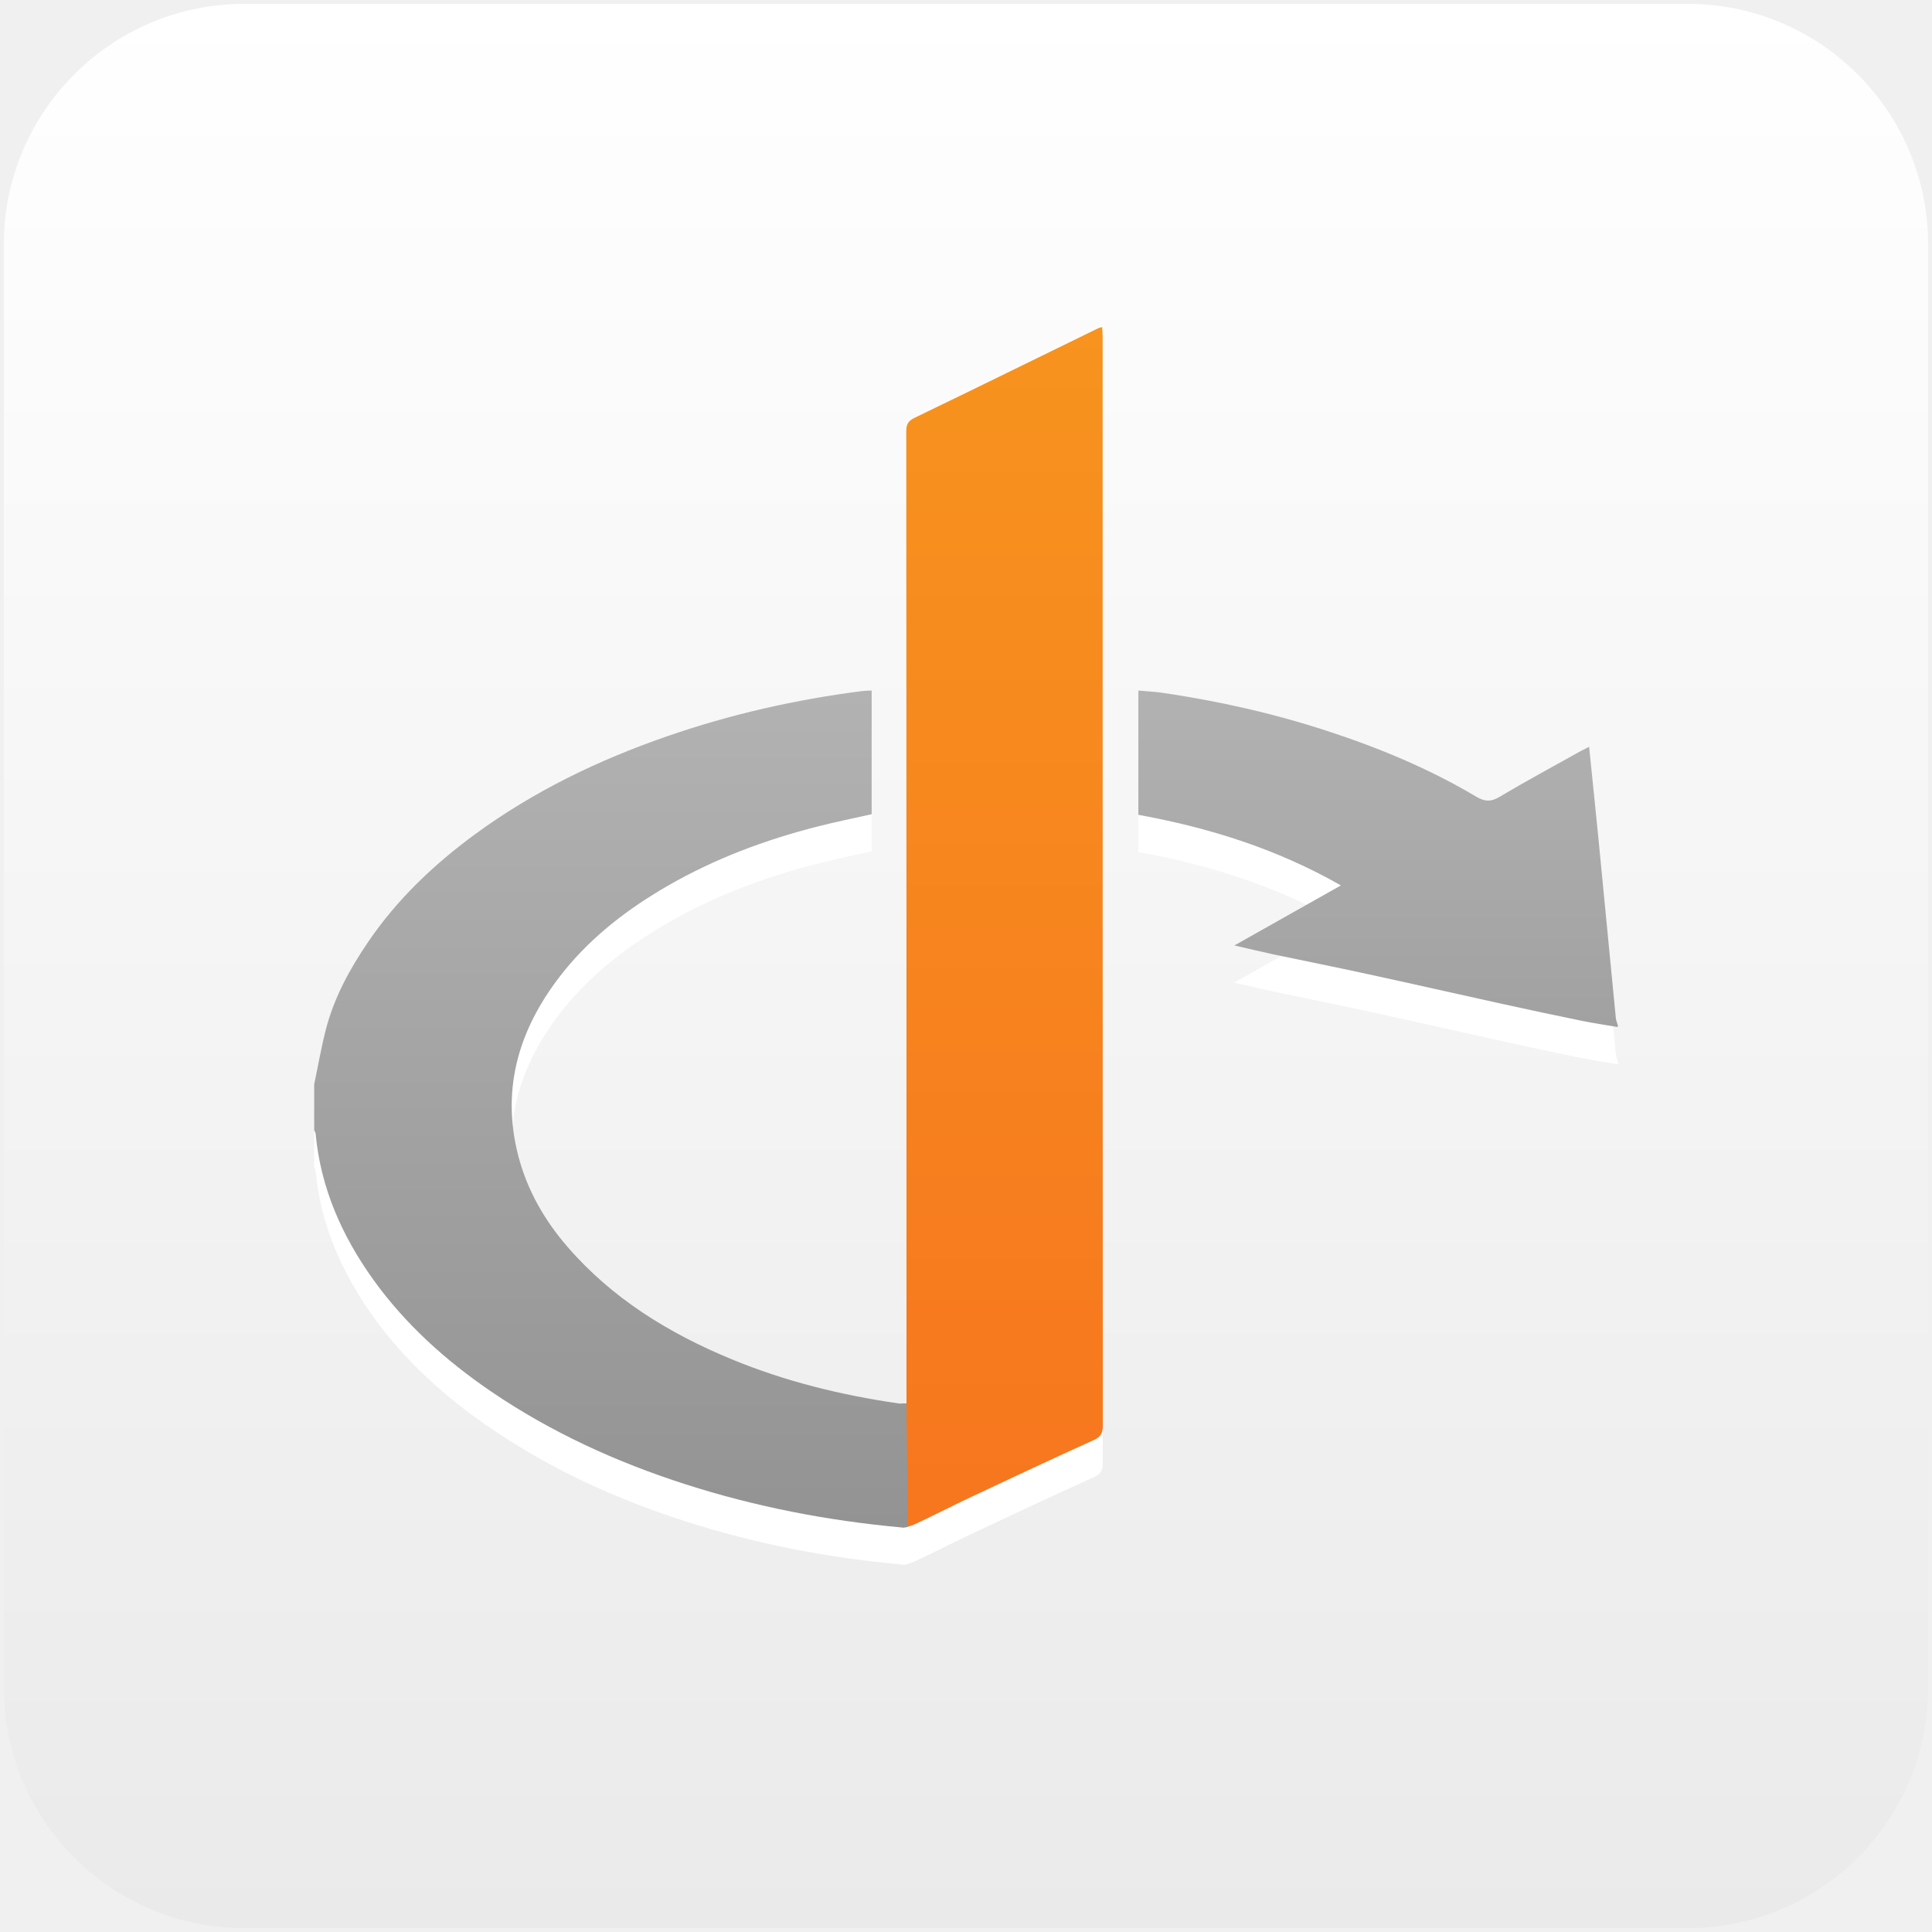
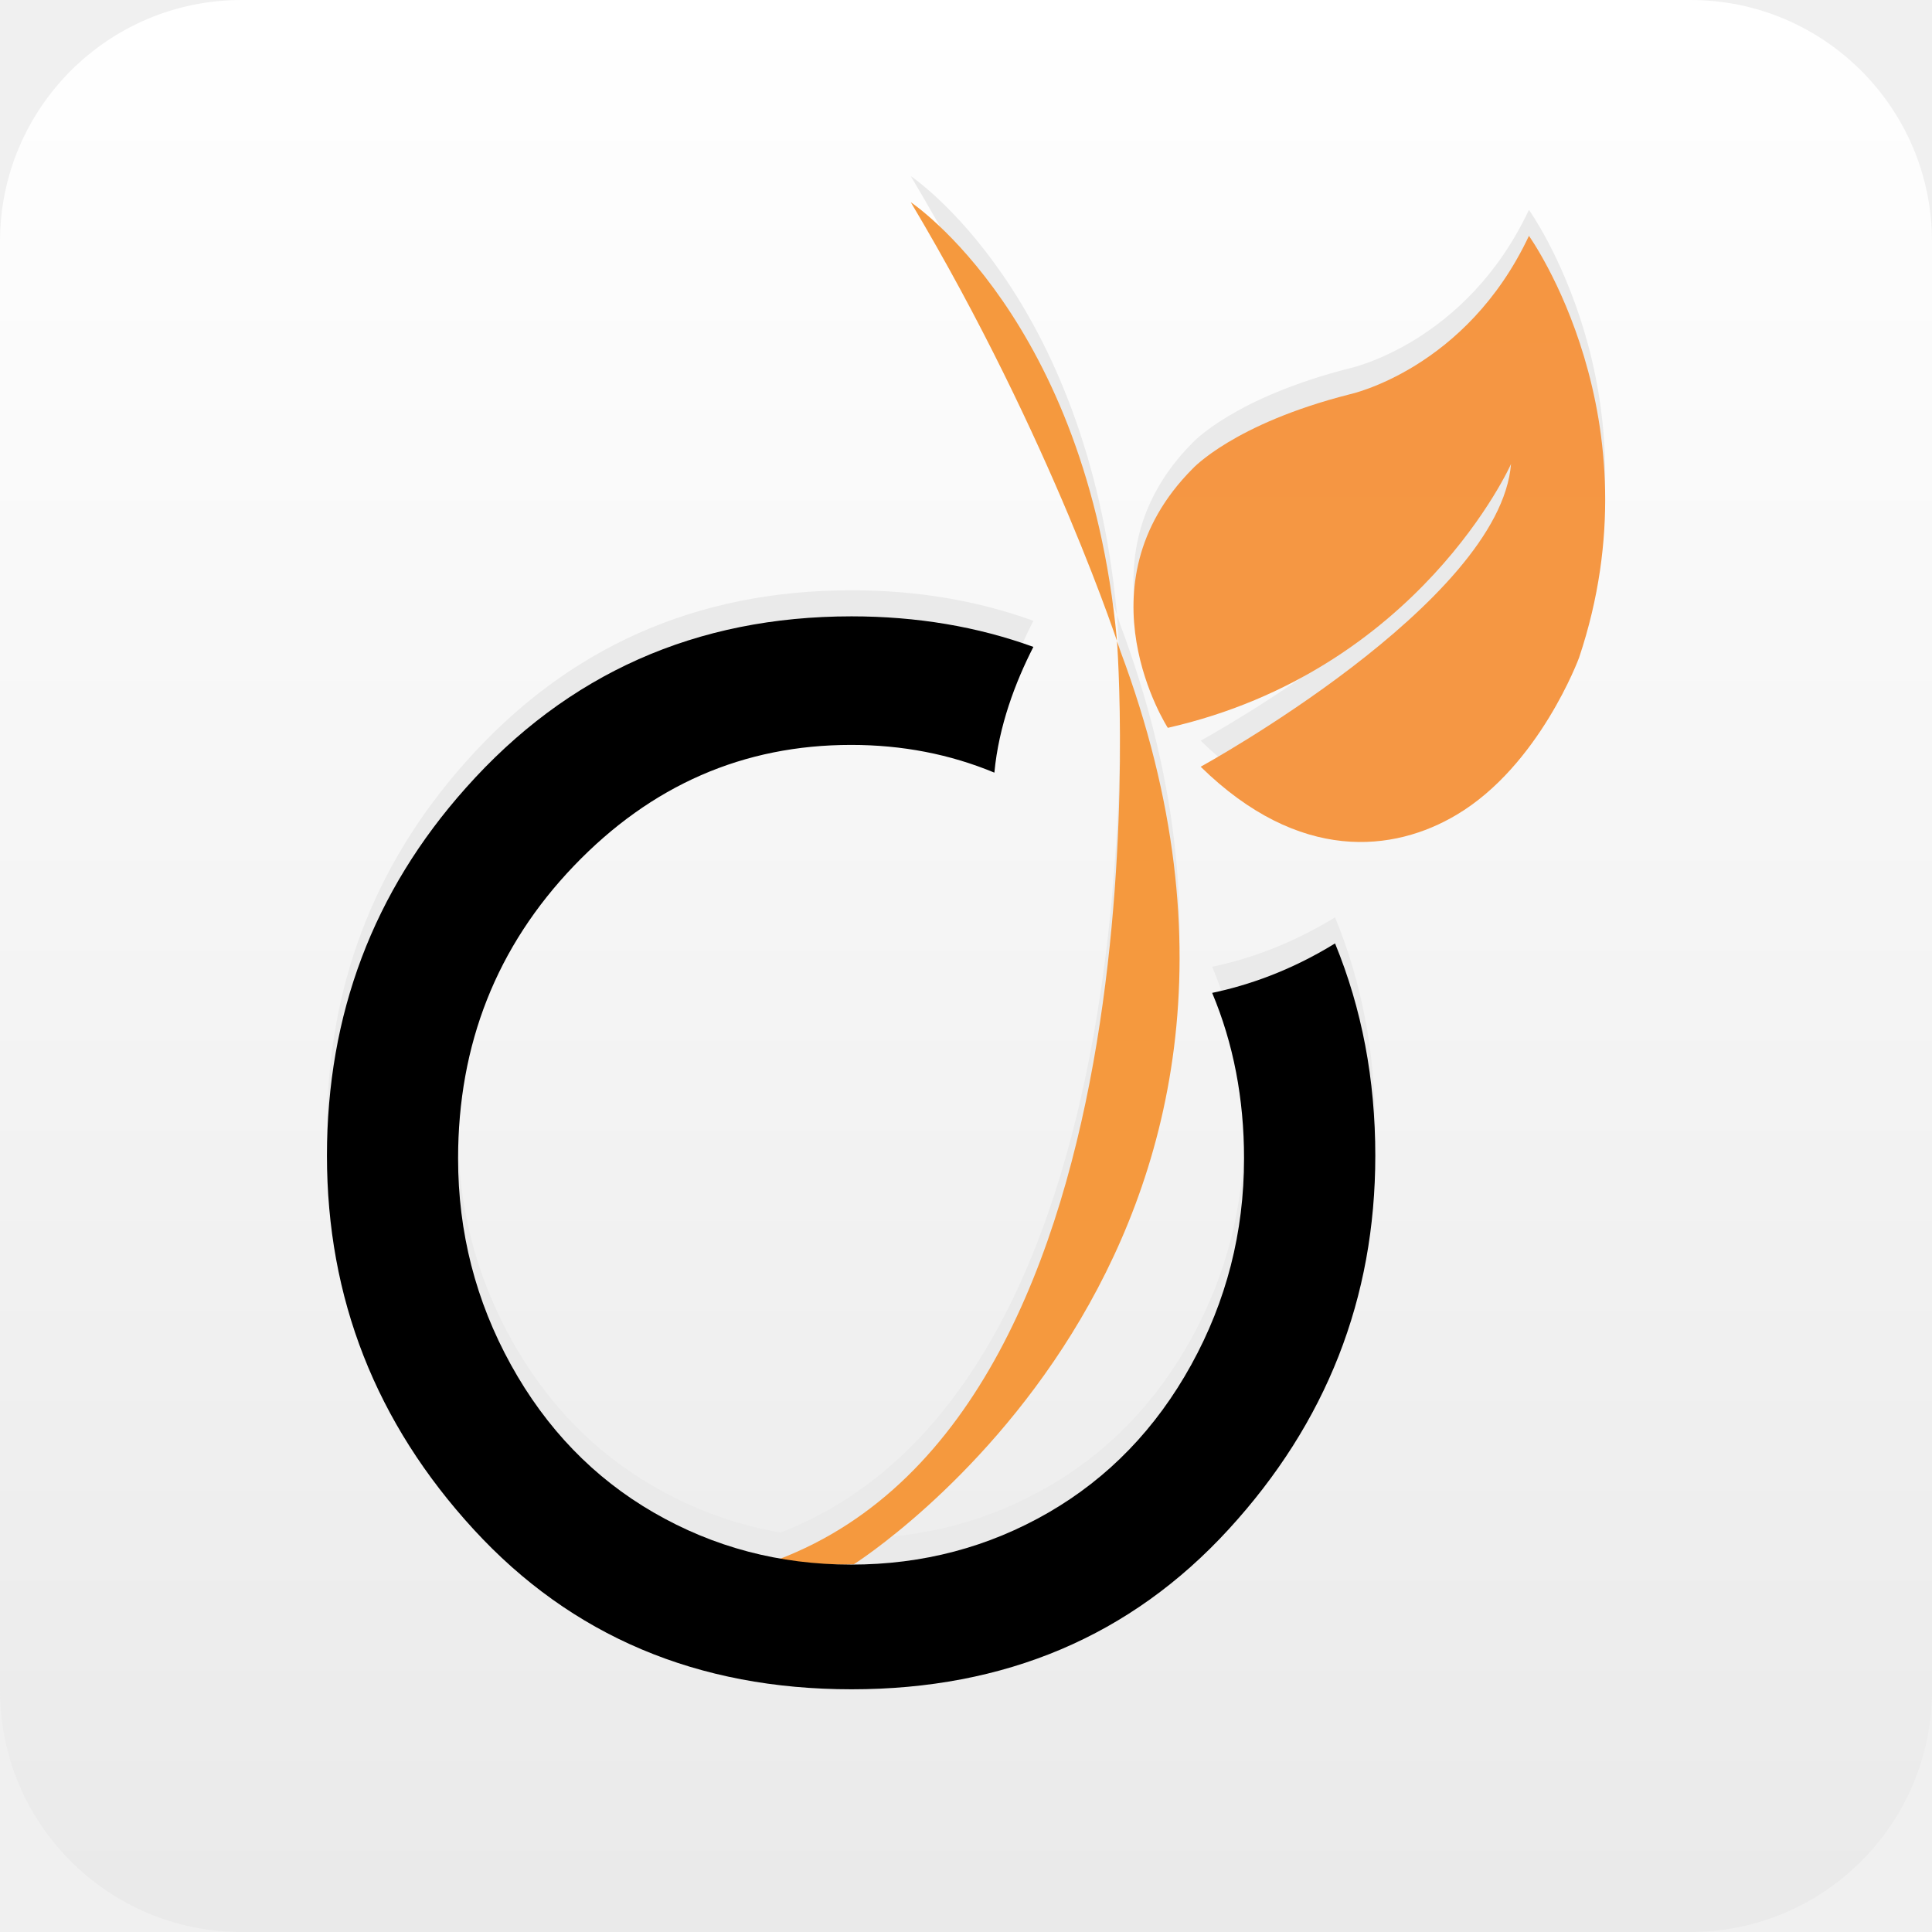
- <svg xmlns="http://www.w3.org/2000/svg" version="1.1" id="Icon" x="0px" y="0px" viewBox="176 176 48 48" enable-background="new 176 176 48 48" xml:space="preserve">
-   <linearGradient id="SVGID_1_" gradientUnits="userSpaceOnUse" x1="341.762" y1="90.955" x2="341.762" y2="92.331" gradientTransform="matrix(34.7225 0 0 34.7225 -11666.799 -2982.078)">
+ <svg xmlns="http://www.w3.org/2000/svg" version="1.1" id="Icon" x="0px" y="0px" viewBox="0 0 48 48" enable-background="new 0 0 48 48" xml:space="preserve">
+   <linearGradient id="SVGID_1_" gradientUnits="userSpaceOnUse" x1="68.348" y1="-305.996" x2="68.348" y2="-305.884" gradientTransform="matrix(430.6171 0 0 430.6171 -29407.727 131766.453)">
    <stop offset="0" style="stop-color:#FFFFFF" />
    <stop offset="1" style="stop-color:#EAEAEA" />
  </linearGradient>
-   <path fill="url(#SVGID_1_)" d="M223.904,217.93c0,3.299-2.678,5.975-5.976,5.975h-35.856c-3.301,0-5.977-2.676-5.977-5.975v-35.857  c0-3.299,2.676-5.977,5.977-5.977h35.856c3.3,0,5.976,2.677,5.976,5.977V217.93z" />
-   <g id="bKhdF7_7_">
-     <g>
-       <g>
-         <path fill-rule="evenodd" clip-rule="evenodd" fill="#FFFFFF" d="M203.395,185.304c0-0.083-0.007-0.164-0.012-0.256     c-0.054,0.015-0.078,0.019-0.098,0.029c-1.523,0.744-3.043,1.492-4.57,2.229c-0.163,0.079-0.199,0.172-0.199,0.341     c0.005,7.945,0.005,15.891,0.005,23.836v0.309c-0.054,0-0.096,0.002-0.132,0.002c0.115,0.482,0.122,0.992,0.106,1.482     c-0.016,0.531-0.066,1.062-0.084,1.593c0.117,0.005,0.247-0.043,0.356-0.095c0.457-0.213,0.904-0.446,1.361-0.66     c1.012-0.477,2.026-0.952,3.045-1.412c0.176-0.08,0.226-0.175,0.226-0.357C203.395,203.33,203.396,194.317,203.395,185.304z" />
-         <path fill-rule="evenodd" clip-rule="evenodd" fill="#FFFFFF" d="M216.193,202.438c-0.301-0.051-0.601-0.095-0.898-0.155     c-0.664-0.136-1.327-0.277-1.989-0.423c-1.109-0.244-2.217-0.497-3.328-0.738c-0.784-0.171-1.574-0.328-2.36-0.494     c-0.293-0.062-0.585-0.134-0.949-0.217c0.896-0.505,1.744-0.983,2.645-1.491c-1.592-0.908-3.27-1.433-5.032-1.755     c0-1.021,0-2.038,0-3.087c0.196,0.018,0.391,0.027,0.581,0.054c1.399,0.203,2.776,0.513,4.121,0.953     c1.282,0.419,2.526,0.936,3.689,1.627c0.205,0.122,0.359,0.139,0.575,0.011c0.664-0.395,1.345-0.762,2.019-1.139     c0.062-0.033,0.124-0.064,0.214-0.11c0.079,0.784,0.16,1.544,0.234,2.304c0.144,1.48,0.286,2.958,0.43,4.437     c0.007,0.06,0.032,0.117,0.05,0.176C216.193,202.406,216.193,202.421,216.193,202.438z" />
-       </g>
+   <path fill="url(#SVGID_1_)" d="M48,42.001C48,45.312,45.311,48,42,48H6.001C2.687,48,0,45.312,0,42.001v-36C0,2.688,2.687,0,6.001,0  H42c3.312,0,6,2.688,6,6.001V42.001L48,42.001z" />
+   <g id="shadow">
+     <g id="feuille_1_">
+       <path fill="#EAEAEA" d="M22.628,4.376c0,0,4.366,2.896,5.12,10.854c0,0,1.475,19.121-8.418,22.87c0,0,0.885,0.165,1.883,0.118    c0,0,12.232-7.715,6.621-22.694C27.834,15.524,26.156,10.297,22.628,4.376z" />
+       <path fill="#EAEAEA" d="M29.014,17.436c0,0-2.279-3.525,0.613-6.434c0,0,1.014-1.116,3.904-1.852c0,0,2.893-0.617,4.455-3.936    c0,0,3.24,4.521,1.246,10.477c0,0-0.984,2.682-3.043,3.905c-1.551,0.923-3.9,1.214-6.359-1.194c0,0,7.434-4.072,7.711-7.521    C37.541,10.883,35.258,16.015,29.014,17.436z" />
    </g>
+     <path fill="#EAEAEA" d="M30.908,28.134c0,1.834-0.438,3.542-1.312,5.127c-0.875,1.584-2.057,2.808-3.545,3.669   c-1.49,0.862-3.126,1.294-4.906,1.294c-1.781,0-3.416-0.432-4.905-1.294c-1.489-0.861-2.671-2.085-3.546-3.669   c-0.875-1.585-1.313-3.293-1.313-5.127c0-2.842,0.96-5.267,2.878-7.271c1.919-2.003,4.214-3.005,6.885-3.005   c1.271,0,2.457,0.231,3.561,0.69c0.109-1.161,0.518-2.241,0.969-3.124c-1.389-0.504-2.894-0.759-4.518-0.759   c-3.861,0-7.057,1.421-9.584,4.264c-2.299,2.579-3.449,5.623-3.449,9.134c0,3.542,1.214,6.637,3.644,9.285   c2.429,2.647,5.559,3.973,9.39,3.973c3.816,0,6.939-1.323,9.367-3.973c2.43-2.649,3.645-5.743,3.645-9.285   c0-1.896-0.334-3.651-1-5.273c-1.115,0.687-2.176,1.045-3.053,1.229C30.643,25.276,30.908,26.647,30.908,28.134z" />
  </g>
-   <g id="bKhdF7_5_">
-     <g>
-       <g>
-         <path fill-rule="evenodd" clip-rule="evenodd" fill="#FFFFFF" d="M198.425,214.873c0.042-0.001,0.085-0.006,0.127-0.012     c0.008-1.006-0.031-1.979-0.031-3.07c-0.073,0.001-0.146,0.006-0.195-0.002c-1.426-0.206-2.814-0.546-4.15-1.098     c-1.561-0.645-2.966-1.508-4.081-2.797c-0.57-0.659-0.997-1.405-1.217-2.249c-0.451-1.74,0.054-3.264,1.151-4.615     c0.703-0.864,1.581-1.533,2.546-2.091c1.177-0.681,2.435-1.152,3.746-1.485c0.442-0.112,0.891-0.203,1.335-0.303v-3.074     c-0.09,0.004-0.163,0.004-0.232,0.013c-1.656,0.211-3.275,0.579-4.855,1.125c-1.703,0.59-3.307,1.364-4.764,2.432     c-1.026,0.752-1.938,1.618-2.657,2.674c-0.464,0.682-0.856,1.4-1.059,2.204c-0.112,0.442-0.189,0.892-0.283,1.337v1.14     c0.012,0.028,0.033,0.056,0.035,0.085c0.126,1.341,0.648,2.525,1.423,3.612c0.8,1.118,1.809,2.023,2.937,2.792     c1.491,1.015,3.117,1.758,4.831,2.307c1.744,0.56,3.531,0.904,5.354,1.07C198.402,214.869,198.416,214.873,198.425,214.873z" />
-         <path fill-rule="evenodd" clip-rule="evenodd" fill="#FFFFFF" d="M216.193,202.438c-0.301-0.051-0.601-0.095-0.898-0.155     c-0.664-0.136-1.327-0.277-1.989-0.423c-1.109-0.244-2.217-0.497-3.328-0.738c-0.784-0.171-1.574-0.328-2.36-0.494     c-0.293-0.062-0.585-0.134-0.949-0.217c0.896-0.505,1.744-0.983,2.645-1.491c-1.592-0.908-3.27-1.433-5.032-1.755     c0-1.021,0-2.038,0-3.087c0.196,0.018,0.391,0.027,0.581,0.054c1.399,0.203,2.776,0.513,4.121,0.953     c1.282,0.419,2.526,0.936,3.689,1.627c0.205,0.122,0.359,0.139,0.575,0.011c0.664-0.395,1.345-0.762,2.019-1.139     c0.062-0.033,0.124-0.064,0.214-0.11c0.079,0.784,0.16,1.544,0.234,2.304c0.144,1.48,0.286,2.958,0.43,4.437     c0.007,0.06,0.032,0.117,0.05,0.176C216.193,202.406,216.193,202.421,216.193,202.438z" />
-       </g>
+   <g id="viadeo">
+     <g id="feuille">
+       <path fill="#F5993E" d="M22.628,5.024c0,0,4.366,2.896,5.12,10.854c0,0,1.475,19.12-8.418,22.869c0,0,0.885,0.165,1.883,0.117    c0,0,12.232-7.715,6.621-22.693C27.834,16.172,26.156,10.944,22.628,5.024z" />
+       <linearGradient id="SVGID_2_" gradientUnits="userSpaceOnUse" x1="59.1" y1="101.082" x2="59.1" y2="121.997" gradientTransform="matrix(1 0 0 -1 -25.0786 121.0547)">
+         <stop offset="0" style="stop-color:#F59744" />
+         <stop offset="0.73" style="stop-color:#F59642" />
+         <stop offset="0.992" style="stop-color:#F5943B" />
+         <stop offset="1" style="stop-color:#F5943B" />
+       </linearGradient>
+       <path fill="url(#SVGID_2_)" d="M29.014,18.083c0,0-2.279-3.526,0.613-6.435c0,0,1.014-1.116,3.904-1.851    c0,0,2.893-0.616,4.455-3.937c0,0,3.24,4.523,1.246,10.479c0,0-0.984,2.681-3.043,3.904c-1.551,0.924-3.9,1.214-6.359-1.194    c0,0,7.434-4.073,7.711-7.521C37.541,11.53,35.258,16.662,29.014,18.083z" />
    </g>
-   </g>
-   <g id="bKhdF7_1_">
-     <g>
-       <g>
-         <linearGradient id="SVGID_2_" gradientUnits="userSpaceOnUse" x1="200.894" y1="184.126" x2="200.894" y2="213.948">
-           <stop offset="0" style="stop-color:#F7931E" />
-           <stop offset="1" style="stop-color:#F7761E" />
-         </linearGradient>
-         <path fill-rule="evenodd" clip-rule="evenodd" fill="url(#SVGID_2_)" d="M203.395,184.382c0-0.082-0.007-0.164-0.012-0.256     c-0.054,0.015-0.078,0.019-0.098,0.029c-1.523,0.744-3.043,1.492-4.57,2.229c-0.163,0.079-0.199,0.172-0.199,0.341     c0.005,7.945,0.005,15.89,0.005,23.836v0.309c-0.054,0-0.096,0.001-0.132,0.001c0.115,0.482,0.122,0.993,0.106,1.483     c-0.016,0.53-0.066,1.062-0.084,1.593c0.117,0.004,0.247-0.044,0.356-0.095c0.457-0.214,0.904-0.446,1.361-0.66     c1.012-0.478,2.026-0.952,3.045-1.413c0.176-0.079,0.226-0.175,0.226-0.357C203.395,202.409,203.396,193.396,203.395,184.382z" />
-       </g>
-     </g>
-   </g>
-   <g id="bKhdF7_2_">
-     <g>
-       <g>
-         <linearGradient id="SVGID_3_" gradientUnits="userSpaceOnUse" x1="191.18" y1="193.156" x2="191.18" y2="213.953">
-           <stop offset="0" style="stop-color:#B2B2B2" />
-           <stop offset="1" style="stop-color:#939393" />
-         </linearGradient>
-         <path fill-rule="evenodd" clip-rule="evenodd" fill="url(#SVGID_3_)" d="M198.425,213.952c0.042-0.002,0.085-0.006,0.127-0.013     c0.008-1.006-0.031-1.979-0.031-3.069c-0.073,0.001-0.146,0.005-0.195-0.002c-1.426-0.206-2.814-0.546-4.15-1.098     c-1.561-0.646-2.966-1.508-4.081-2.798c-0.57-0.659-0.997-1.405-1.217-2.249c-0.451-1.74,0.054-3.263,1.151-4.615     c0.703-0.864,1.581-1.533,2.546-2.092c1.177-0.68,2.435-1.151,3.746-1.484c0.442-0.113,0.891-0.203,1.335-0.303v-3.073     c-0.09,0.004-0.163,0.004-0.232,0.013c-1.656,0.21-3.275,0.578-4.855,1.125c-1.703,0.59-3.307,1.364-4.764,2.431     c-1.026,0.752-1.938,1.619-2.657,2.675c-0.464,0.681-0.856,1.4-1.059,2.205c-0.112,0.441-0.189,0.892-0.283,1.336v1.14     c0.012,0.029,0.033,0.057,0.035,0.086c0.126,1.341,0.648,2.525,1.423,3.611c0.8,1.118,1.809,2.024,2.937,2.793     c1.491,1.014,3.117,1.757,4.831,2.306c1.744,0.56,3.531,0.904,5.354,1.071C198.402,213.947,198.416,213.951,198.425,213.952z" />
-         <linearGradient id="SVGID_4_" gradientUnits="userSpaceOnUse" x1="210.236" y1="193.156" x2="210.236" y2="201.517">
-           <stop offset="0" style="stop-color:#B2B2B2" />
-           <stop offset="1" style="stop-color:#A1A1A1" />
-         </linearGradient>
-         <path fill-rule="evenodd" clip-rule="evenodd" fill="url(#SVGID_4_)" d="M216.193,201.517c-0.301-0.052-0.601-0.095-0.898-0.156     c-0.664-0.136-1.327-0.276-1.989-0.423c-1.109-0.243-2.217-0.497-3.328-0.737c-0.784-0.171-1.574-0.329-2.36-0.494     c-0.293-0.063-0.585-0.134-0.949-0.218c0.896-0.505,1.744-0.983,2.645-1.491c-1.592-0.908-3.27-1.433-5.032-1.754     c0-1.021,0-2.039,0-3.087c0.196,0.018,0.391,0.027,0.581,0.053c1.399,0.204,2.776,0.513,4.121,0.954     c1.282,0.418,2.526,0.936,3.689,1.627c0.205,0.122,0.359,0.139,0.575,0.011c0.664-0.395,1.345-0.762,2.019-1.139     c0.062-0.033,0.124-0.064,0.214-0.109c0.079,0.784,0.16,1.543,0.234,2.304c0.144,1.48,0.286,2.958,0.43,4.437     c0.007,0.061,0.032,0.118,0.05,0.177C216.193,201.484,216.193,201.5,216.193,201.517z" />
-       </g>
-     </g>
+     <path d="M30.908,28.783c0,1.832-0.438,3.541-1.312,5.125s-2.057,2.809-3.545,3.67c-1.49,0.861-3.126,1.294-4.906,1.294   c-1.781,0-3.416-0.432-4.905-1.294c-1.489-0.861-2.671-2.086-3.546-3.67c-0.875-1.585-1.313-3.293-1.313-5.125   c0-2.844,0.96-5.268,2.878-7.271c1.919-2.003,4.214-3.005,6.885-3.005c1.271,0,2.457,0.23,3.561,0.689   c0.109-1.16,0.518-2.24,0.969-3.124c-1.389-0.504-2.894-0.759-4.518-0.759c-3.861,0-7.057,1.422-9.584,4.265   c-2.299,2.578-3.449,5.624-3.449,9.134c0,3.542,1.214,6.637,3.644,9.285c2.429,2.647,5.559,3.973,9.39,3.973   c3.816,0,6.939-1.324,9.367-3.973c2.43-2.649,3.645-5.743,3.645-9.285c0-1.896-0.334-3.652-1-5.273   c-1.115,0.687-2.176,1.045-3.053,1.229C30.643,25.924,30.908,27.295,30.908,28.783z" />
  </g>
</svg>
